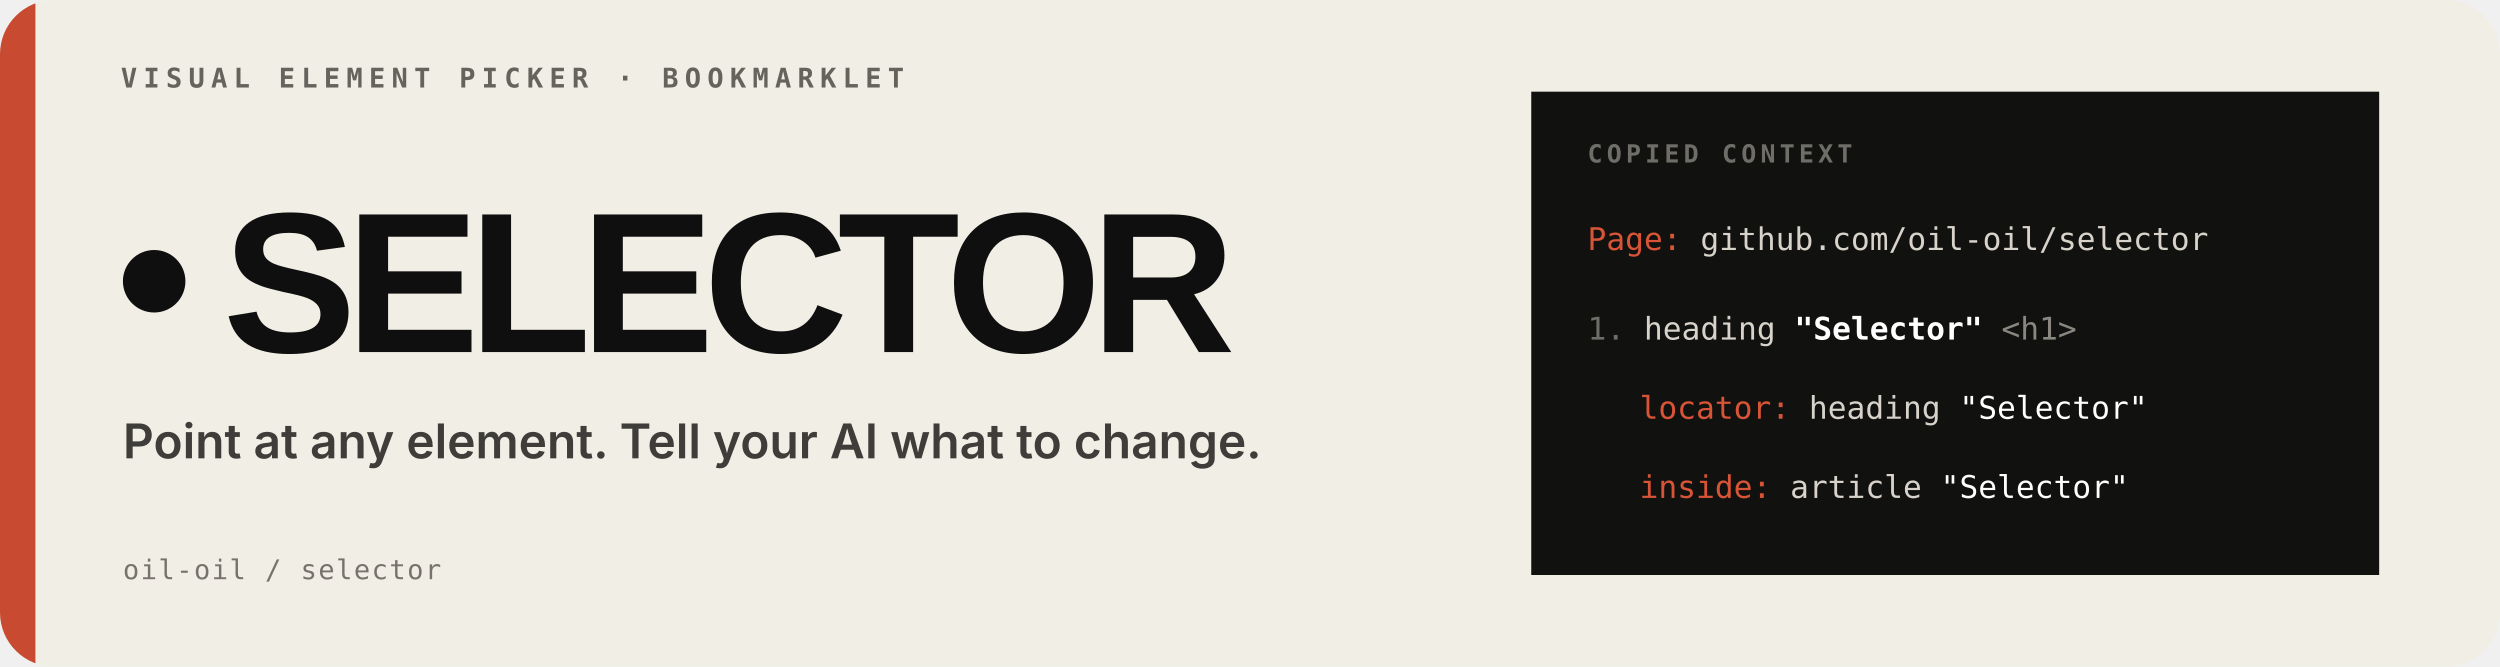
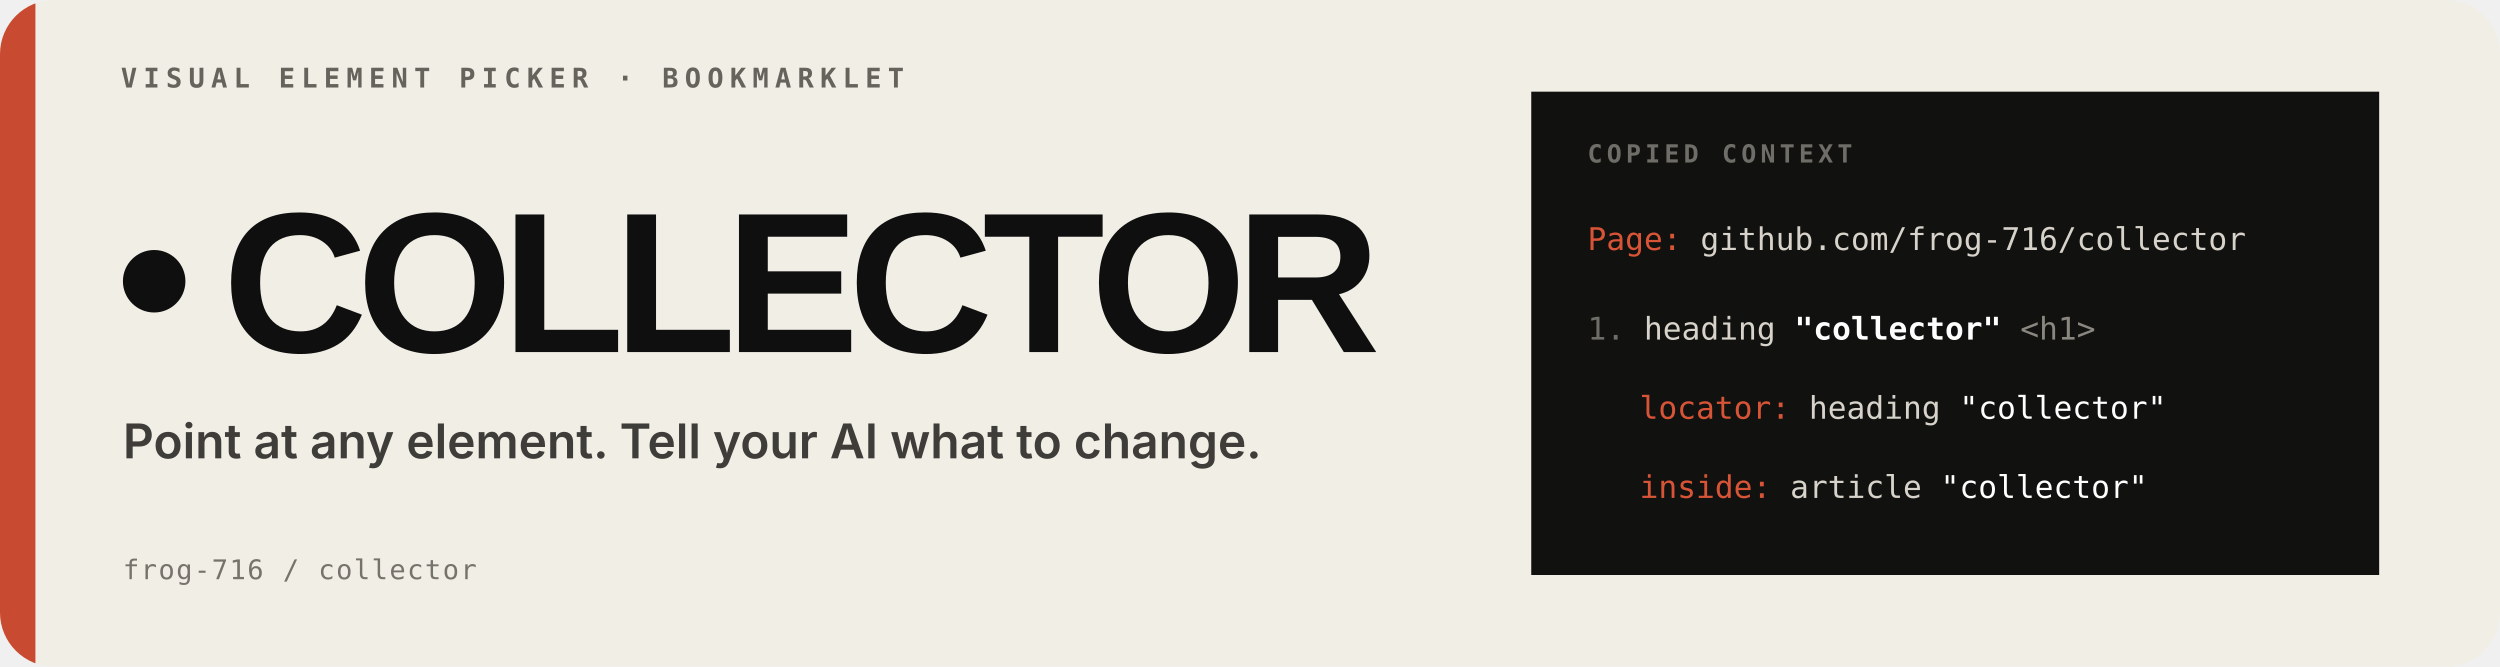
<svg xmlns="http://www.w3.org/2000/svg" width="1200" height="320" viewBox="0 0 1200 320" role="img" aria-labelledby="title desc">
  <defs>
    <clipPath id="canvas-clip">
      <rect width="1200" height="320" rx="26" />
    </clipPath>
  </defs>
  <g clip-path="url(#canvas-clip)">
    <rect width="1200" height="320" fill="#f1eee6" />
    <rect width="17" height="320" fill="#c84b31" />
  </g>
  <g id="title-block" transform="translate(58 0)">
    <text x="0" y="42" fill="#66635d" font-family="ui-monospace, SFMono-Regular, Menlo, Monaco, Consolas, monospace" font-size="13" font-weight="600" letter-spacing="3">VISUAL ELEMENT PICKER · BOOKMARKLET</text>
    <circle cx="16" cy="135" r="15" fill="#0f0f0f" />
-     <text x="49" y="169" fill="#0f0f0f" font-family="-apple-system, BlinkMacSystemFont, Segoe UI, Helvetica Neue, Arial, sans-serif" font-size="96" font-weight="800" letter-spacing="-5">SELECTOR</text>
+     <text x="49" y="169" fill="#0f0f0f" font-family="-apple-system, BlinkMacSystemFont, Segoe UI, Helvetica Neue, Arial, sans-serif" font-size="96" font-weight="800" letter-spacing="-5">COLLECTOR</text>
    <text x="1" y="220" fill="#3f3d39" font-family="-apple-system, BlinkMacSystemFont, Segoe UI, PingFang SC, sans-serif" font-size="23" font-weight="600">Point at any element. Tell your AI what to change.</text>
-     <text x="1" y="278" fill="#77736c" font-family="ui-monospace, SFMono-Regular, Menlo, Monaco, Consolas, monospace" font-size="13" letter-spacing="0.7">oil-oil / selector</text>
+     <text x="1" y="278" fill="#77736c" font-family="ui-monospace, SFMono-Regular, Menlo, Monaco, Consolas, monospace" font-size="13" letter-spacing="0.7">frog-716 / collector</text>
  </g>
  <g id="copied-context" transform="translate(735 44)">
    <rect width="407" height="232" fill="#111110" />
    <text x="27" y="34" fill="#6f6d68" font-family="ui-monospace, SFMono-Regular, Menlo, Monaco, Consolas, monospace" font-size="12" font-weight="600" letter-spacing="2">COPIED CONTEXT</text>
    <text x="27" y="76" font-family="ui-monospace, SFMono-Regular, Menlo, Monaco, Consolas, monospace" font-size="15">
      <tspan fill="#d85436">Page:</tspan>
-       <tspan fill="#d7d3ca"> github.com/oil-oil/selector</tspan>
+       <tspan fill="#d7d3ca"> github.com/frog-716/collector</tspan>
    </text>
    <text x="27" y="119" font-family="ui-monospace, SFMono-Regular, Menlo, Monaco, Consolas, monospace" font-size="15">
      <tspan fill="#6f6d68">1.</tspan>
      <tspan fill="#d7d3ca"> heading </tspan>
-       <tspan fill="#ffffff" font-weight="700">"Selector"</tspan>
+       <tspan fill="#ffffff" font-weight="700">"collector"</tspan>
      <tspan fill="#8a8780"> &lt;h1&gt;</tspan>
    </text>
    <text x="52" y="157" font-family="ui-monospace, SFMono-Regular, Menlo, Monaco, Consolas, monospace" font-size="15">
      <tspan fill="#d85436">locator:</tspan>
      <tspan fill="#d7d3ca"> heading </tspan>
-       <tspan fill="#ffffff">"Selector"</tspan>
+       <tspan fill="#ffffff">"collector"</tspan>
    </text>
    <text x="52" y="195" font-family="ui-monospace, SFMono-Regular, Menlo, Monaco, Consolas, monospace" font-size="15">
      <tspan fill="#d85436">inside:</tspan>
      <tspan fill="#d7d3ca"> article </tspan>
-       <tspan fill="#ffffff">"Selector"</tspan>
+       <tspan fill="#ffffff">"collector"</tspan>
    </text>
  </g>
</svg>
